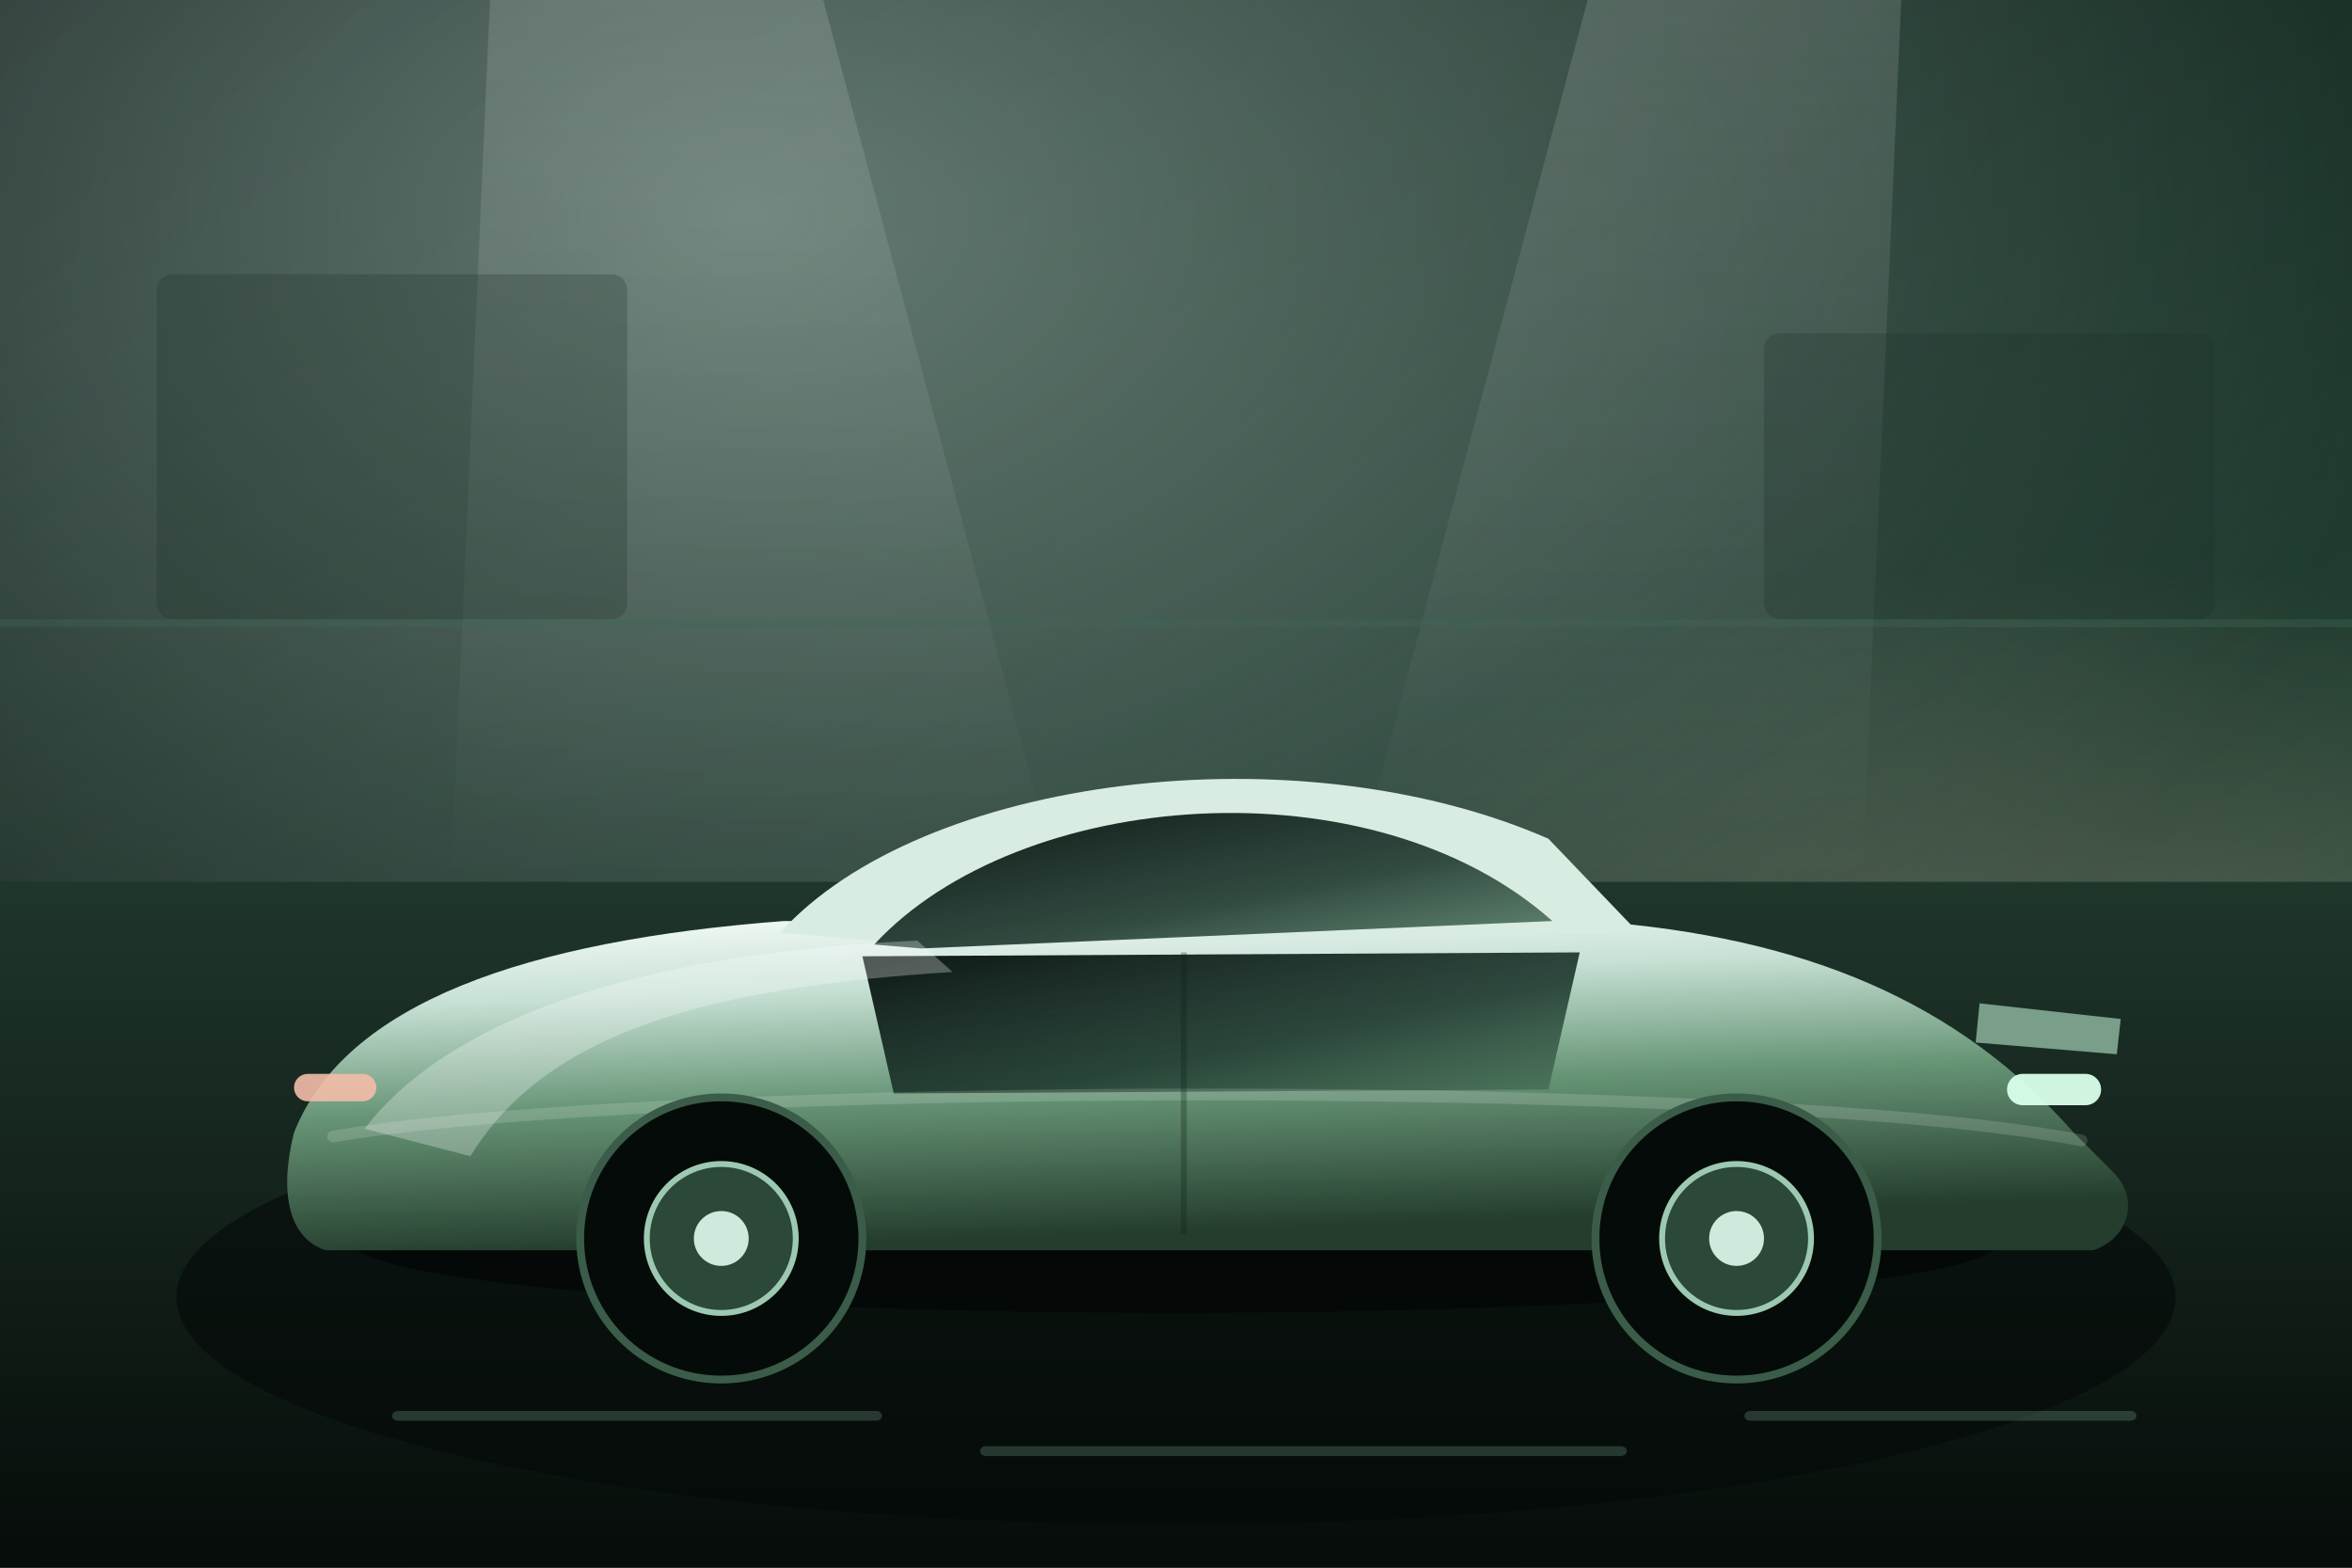
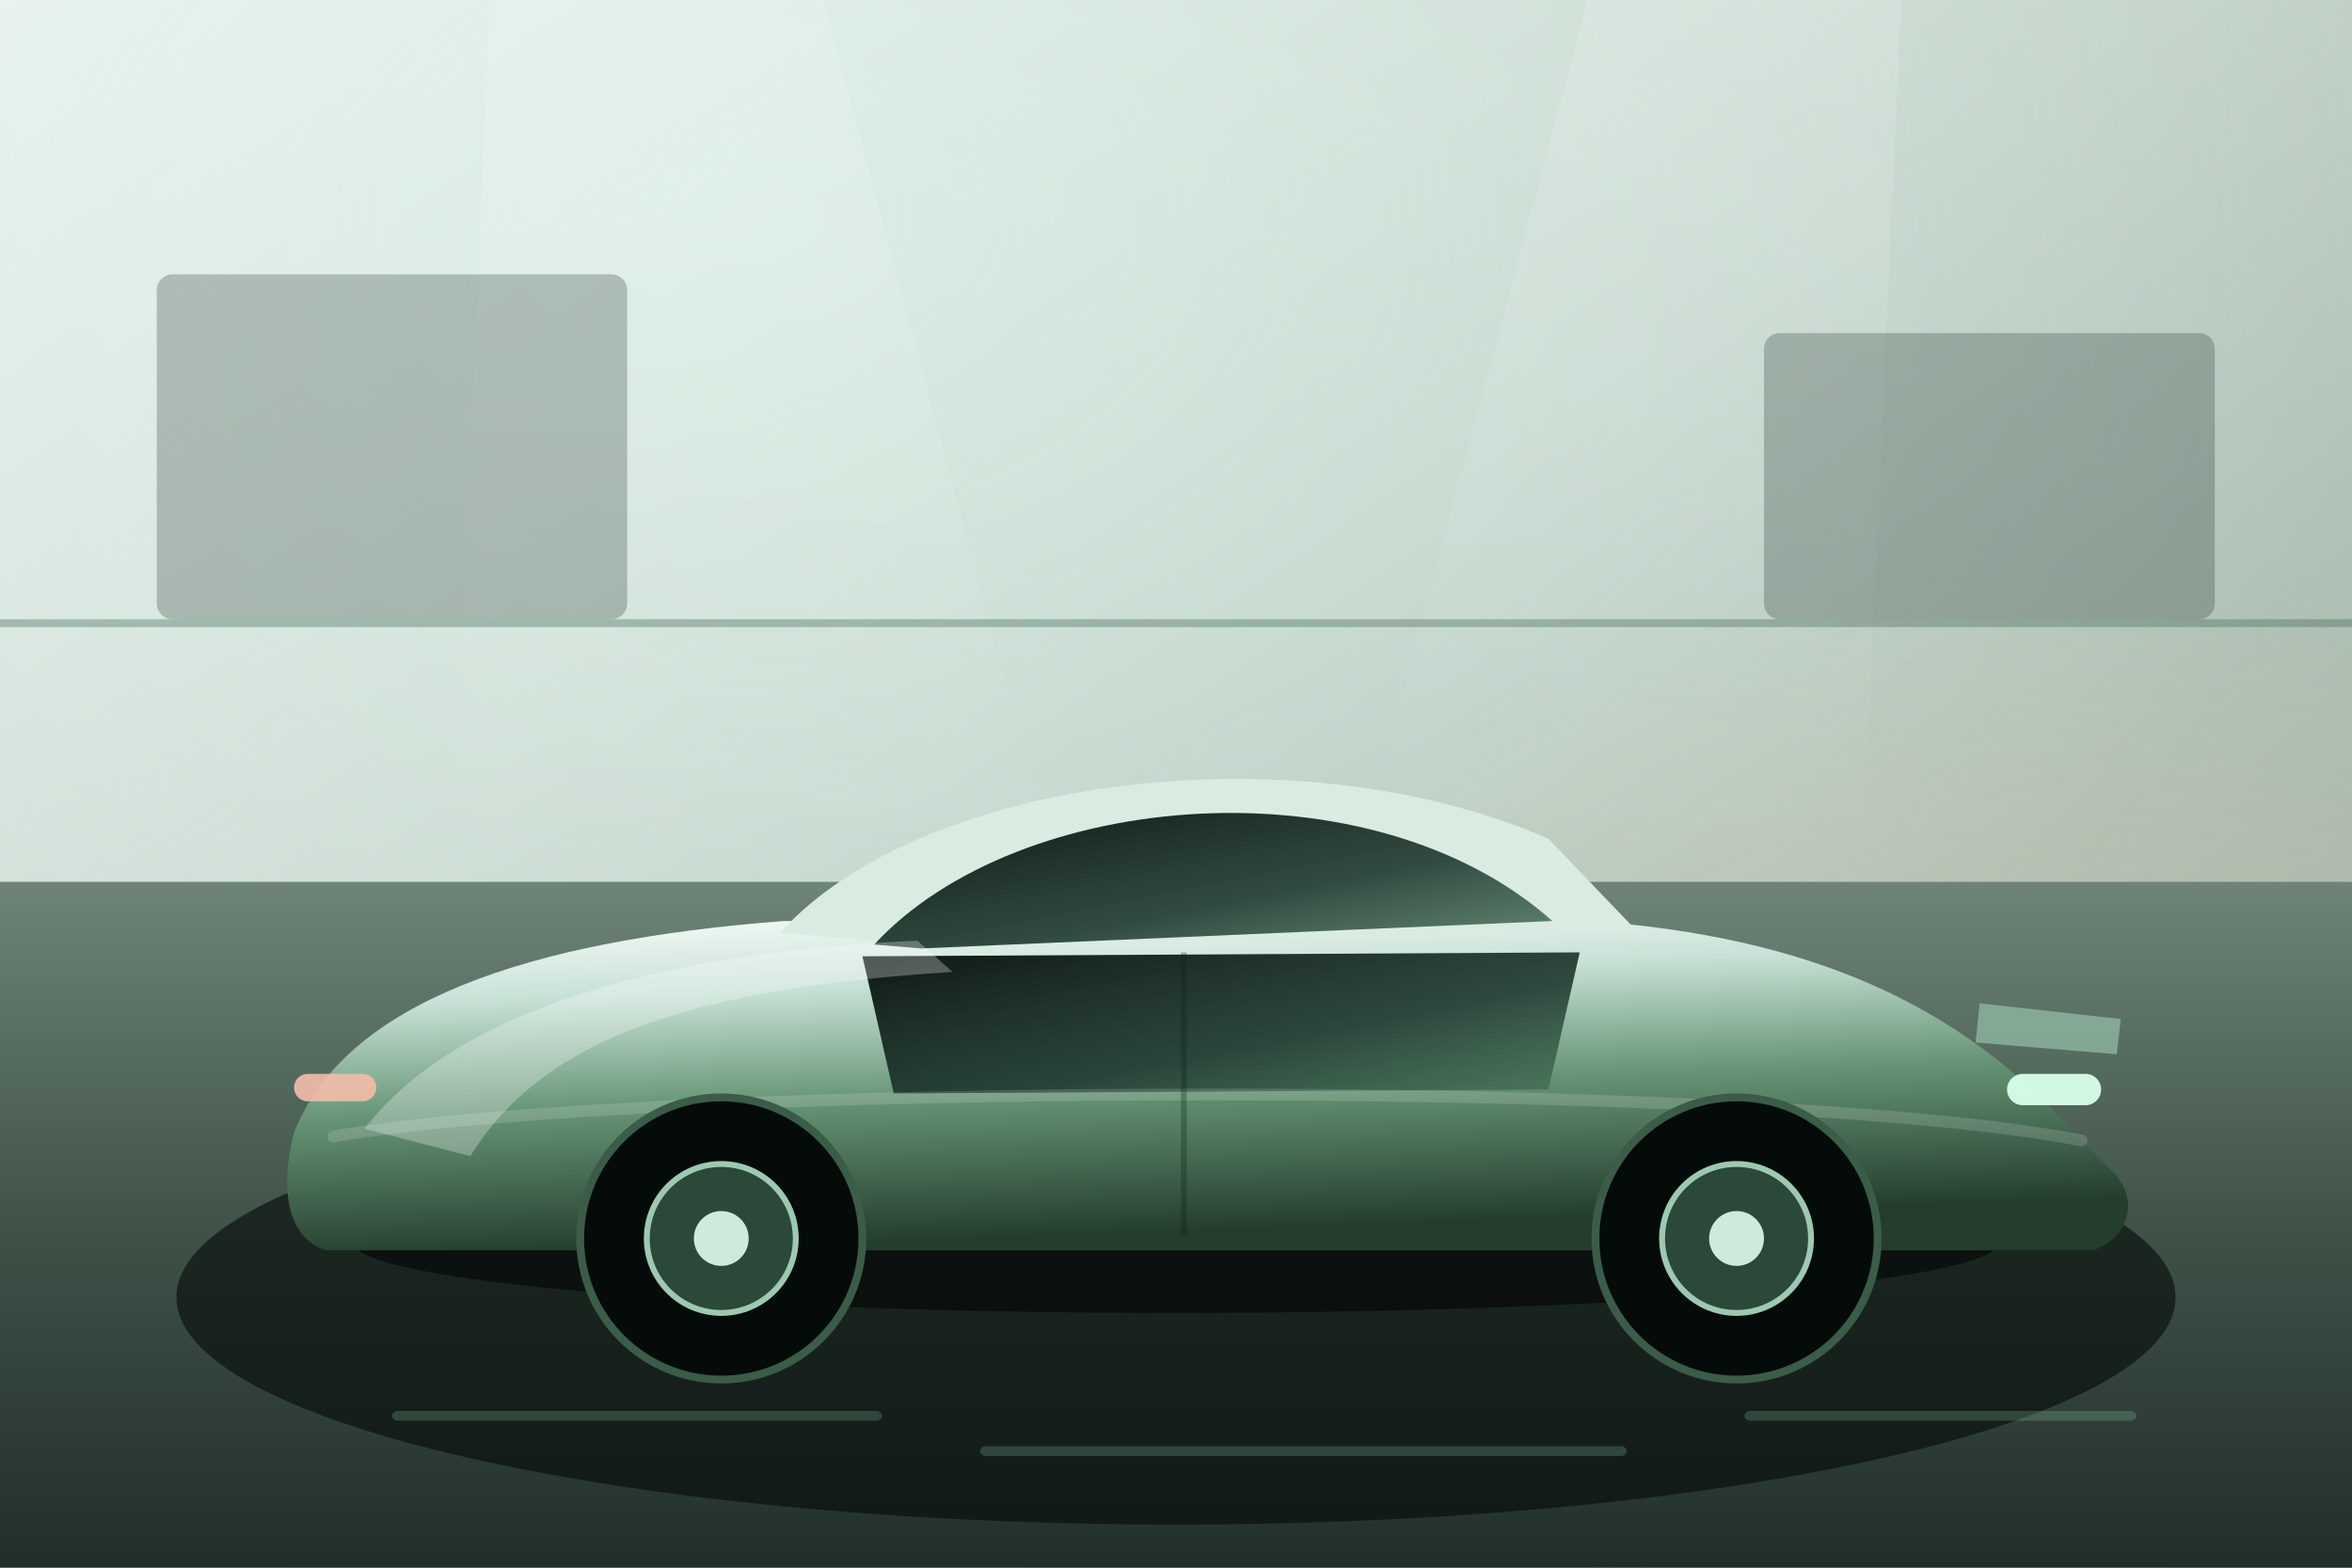
<svg xmlns="http://www.w3.org/2000/svg" viewBox="0 0 1200 800" preserveAspectRatio="xMidYMid slice" role="img" aria-label="Sports coupe">
  <defs>
    <linearGradient id="c-bg" x1="0" y1="0" x2="1" y2="1">
-       <stop offset="0%" stop-color="#0a1512" />
-       <stop offset="50%" stop-color="#193026" />
-       <stop offset="100%" stop-color="#2c5040" />
+       <stop offset="0%" stop-color="#eaf0ec" />
+       <stop offset="46%" stop-color="#c4d4ca" />
+       <stop offset="100%" stop-color="#8ea597" />
    </linearGradient>
    <linearGradient id="c-floor" x1="0" y1="0" x2="0" y2="1">
-       <stop offset="0%" stop-color="#1f362b" />
-       <stop offset="100%" stop-color="#060c09" />
+       <stop offset="0%" stop-color="#6e8478" />
+       <stop offset="52%" stop-color="#3e5147" />
+       <stop offset="100%" stop-color="#212f2a" />
    </linearGradient>
    <linearGradient id="c-body" x1="0" y1="0" x2="0.2" y2="1">
      <stop offset="0%" stop-color="#f8fdfb" />
      <stop offset="26%" stop-color="#c6e0d4" />
      <stop offset="58%" stop-color="#679576" />
      <stop offset="100%" stop-color="#243d2d" />
    </linearGradient>
    <linearGradient id="c-glass" x1="0" y1="0" x2="1" y2="1">
      <stop offset="0%" stop-color="#091310" stop-opacity="0.98" />
      <stop offset="60%" stop-color="#203a30" stop-opacity="0.9" />
      <stop offset="100%" stop-color="#487158" stop-opacity="0.8" />
    </linearGradient>
    <radialGradient id="c-key" cx="32%" cy="14%" r="70%">
      <stop offset="0%" stop-color="#e0fff5" stop-opacity="0.4" />
      <stop offset="100%" stop-color="#e0fff5" stop-opacity="0" />
    </radialGradient>
    <radialGradient id="c-rim" cx="88%" cy="74%" r="38%">
      <stop offset="0%" stop-color="#f0c9ae" stop-opacity="0.32" />
      <stop offset="100%" stop-color="#f0c9ae" stop-opacity="0" />
    </radialGradient>
    <linearGradient id="c-beam" x1="0" y1="0" x2="0" y2="1">
      <stop offset="0%" stop-color="#ffffff" stop-opacity="0.14" />
      <stop offset="100%" stop-color="#ffffff" stop-opacity="0" />
    </linearGradient>
  </defs>
  <rect width="1200" height="800" fill="url(#c-bg)" />
  <rect width="1200" height="800" fill="url(#c-key)" />
  <rect width="1200" height="800" fill="url(#c-rim)" />
  <polygon points="250,0 420,0 540,450 230,450" fill="url(#c-beam)" />
  <polygon points="810,0 970,0 950,450 690,450" fill="url(#c-beam)" />
  <rect x="0" y="316" width="1200" height="4" fill="#3f6653" opacity="0.36" />
  <g opacity="0.26" fill="#1b3026">
    <rect x="80" y="140" width="240" height="176" rx="8" />
    <rect x="900" y="170" width="230" height="146" rx="8" />
  </g>
  <path d="M0 450 L1200 450 L1200 800 L0 800 Z" fill="url(#c-floor)" />
  <ellipse cx="600" cy="662" rx="510" ry="116" fill="#040906" opacity="0.6" />
  <ellipse cx="600" cy="634" rx="420" ry="36" fill="#020504" opacity="0.62" />
  <path d="M150 578 C176 512 268 480 400 470 L812 470 C922 478 1000 512 1058 578 L1078 598 C1092 612 1086 632 1068 638 L166 638 C148 632 142 610 150 578 Z" fill="url(#c-body)" />
  <path d="M398 476 C470 396 662 372 790 428 L836 476 L470 482 Z" fill="#d9ece2" />
  <path d="M446 482 C520 402 700 388 792 470 L470 484 Z" fill="url(#c-glass)" />
  <path d="M440 488 L806 486 L790 556 L456 558 Z" fill="url(#c-glass)" />
  <path d="M186 576 C232 516 336 486 468 480 L486 496 C358 504 278 528 240 590 Z" fill="#ffffff" opacity="0.28" />
  <path d="M170 580 C330 552 900 550 1062 582" stroke="#ffffff" stroke-opacity="0.15" stroke-width="6" fill="none" stroke-linecap="round" />
  <path d="M1010 512 L1082 520 L1080 538 L1008 532 Z" fill="#89b39c" opacity="0.85" />
  <rect x="1024" y="548" width="48" height="16" rx="8" fill="#d8ffe9" opacity="0.95" />
  <rect x="150" y="548" width="42" height="14" rx="7" fill="#f3bda8" opacity="0.9" />
  <path d="M604 486 L604 630" stroke="#0f2018" stroke-opacity="0.3" stroke-width="3" />
  <circle cx="368" cy="632" r="72" fill="#050b08" />
  <circle cx="368" cy="632" r="72" fill="none" stroke="#3a5c49" stroke-width="4" />
  <circle cx="368" cy="632" r="38" fill="#2c4838" />
  <circle cx="368" cy="632" r="38" fill="none" stroke="#9dc9b2" stroke-width="3" />
  <circle cx="368" cy="632" r="14" fill="#cfe9dc" />
  <circle cx="886" cy="632" r="72" fill="#050b08" />
  <circle cx="886" cy="632" r="72" fill="none" stroke="#3a5c49" stroke-width="4" />
  <circle cx="886" cy="632" r="38" fill="#2c4838" />
  <circle cx="886" cy="632" r="38" fill="none" stroke="#9dc9b2" stroke-width="3" />
  <circle cx="886" cy="632" r="14" fill="#cfe9dc" />
  <g opacity="0.2" fill="#a6e6c4">
    <rect x="200" y="720" width="250" height="5" rx="3" />
    <rect x="500" y="738" width="330" height="5" rx="3" />
    <rect x="890" y="720" width="200" height="5" rx="3" />
  </g>
</svg>
